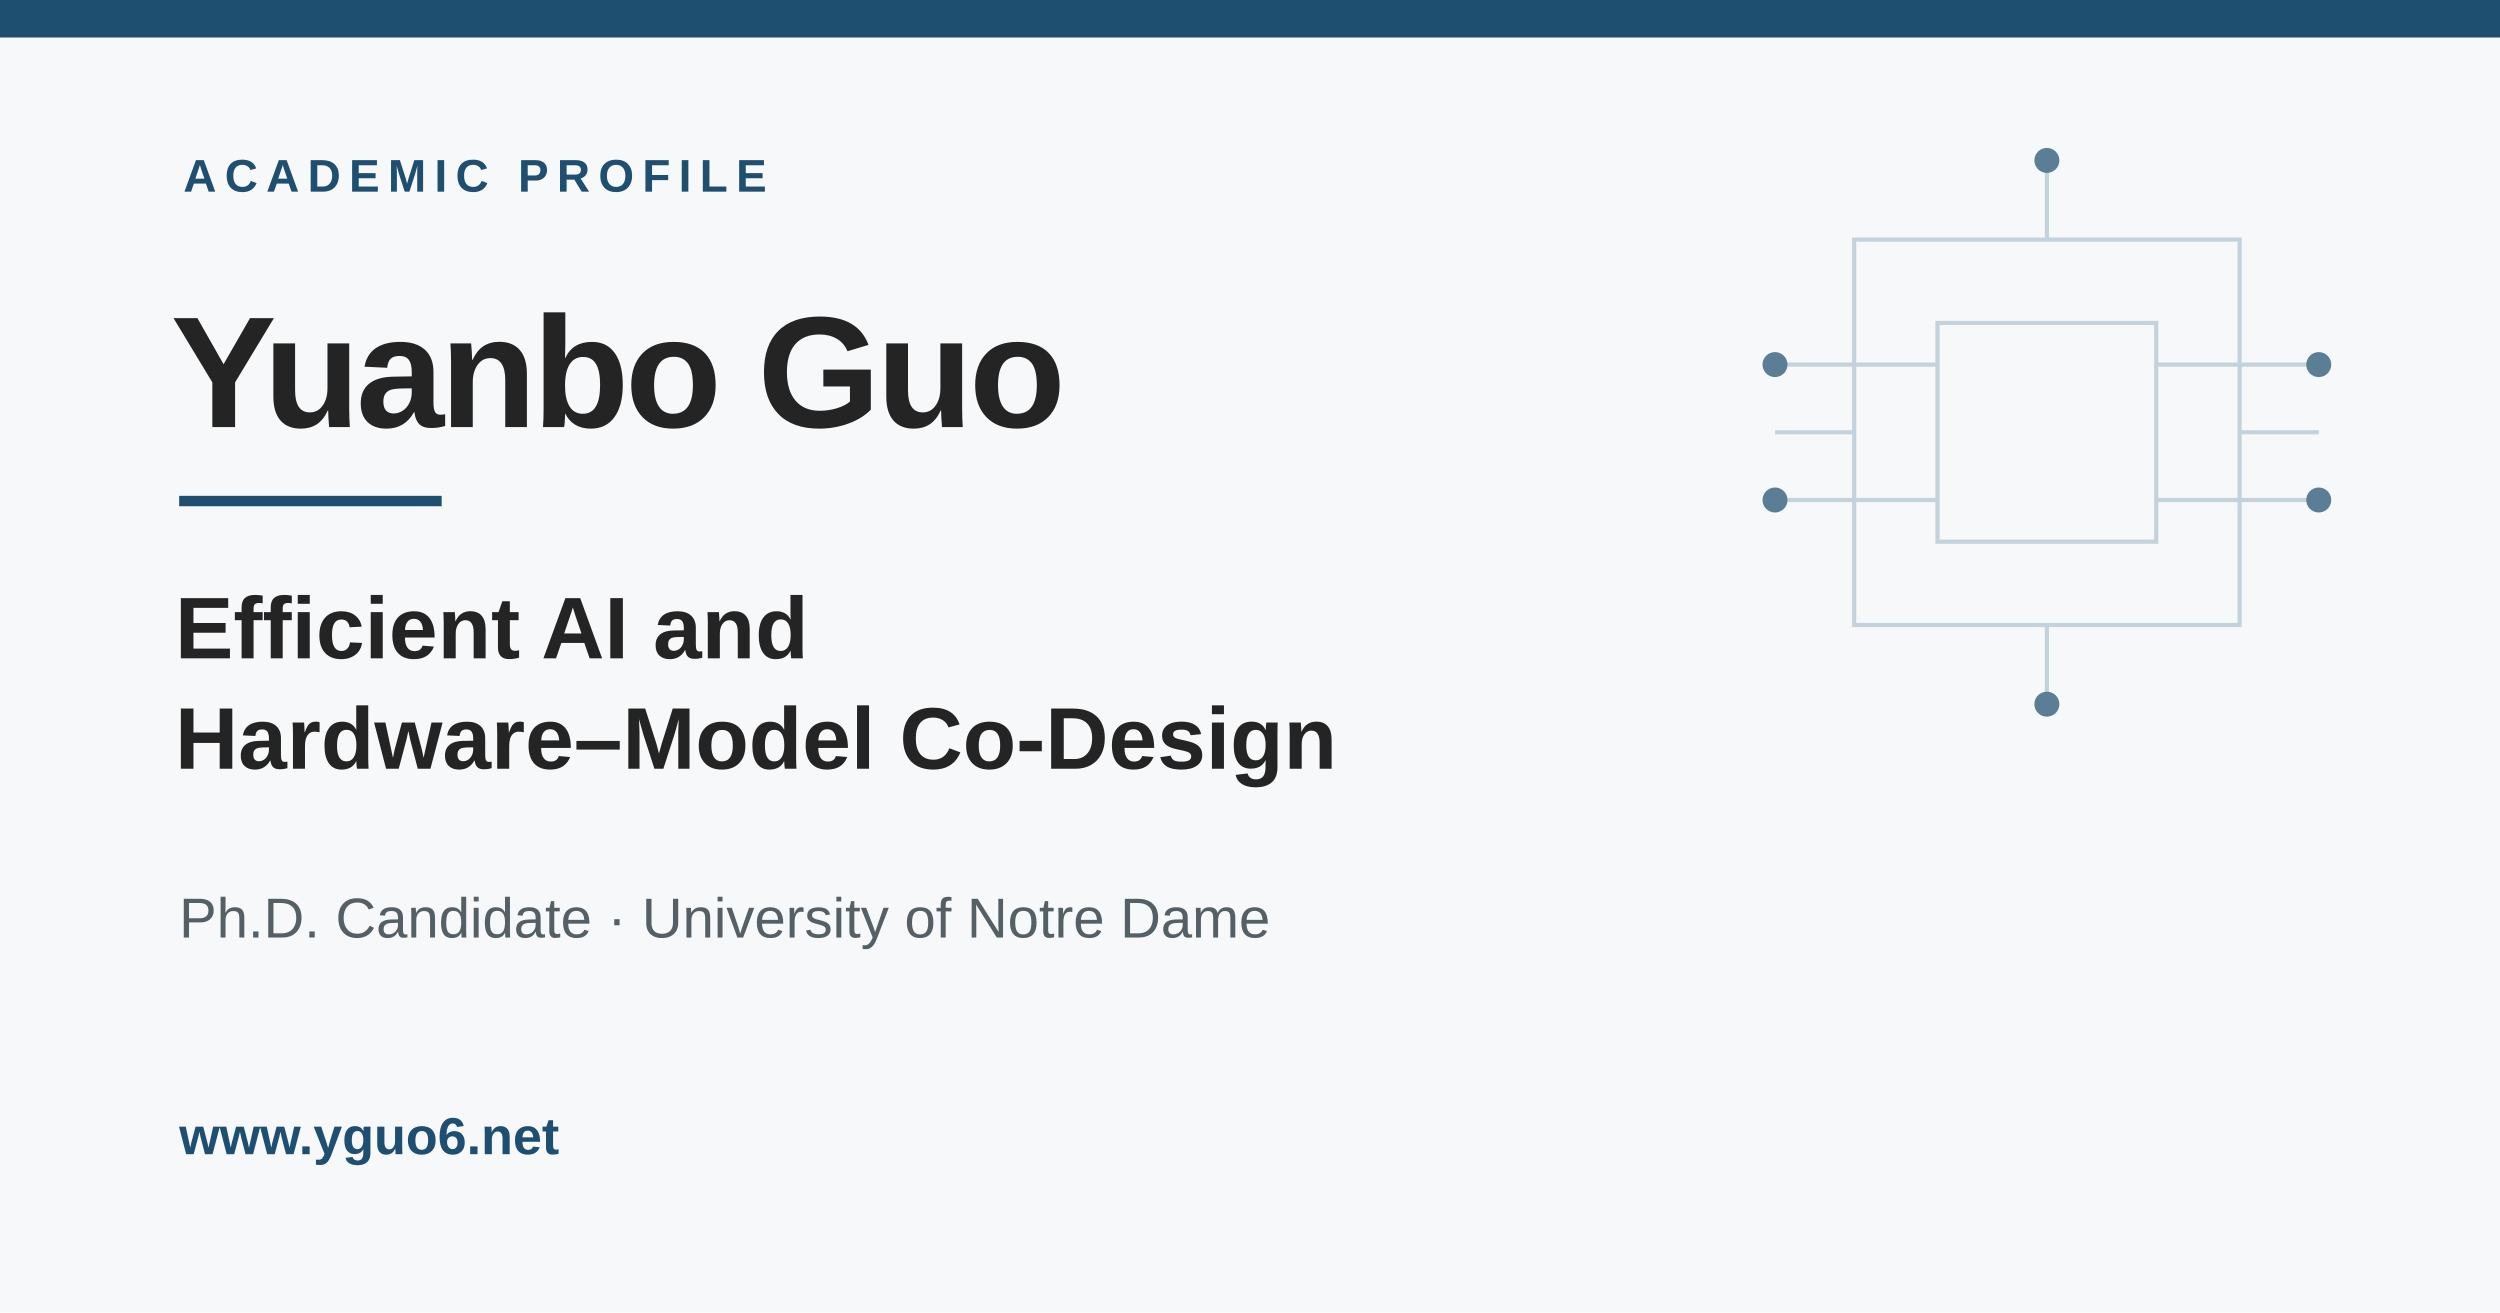
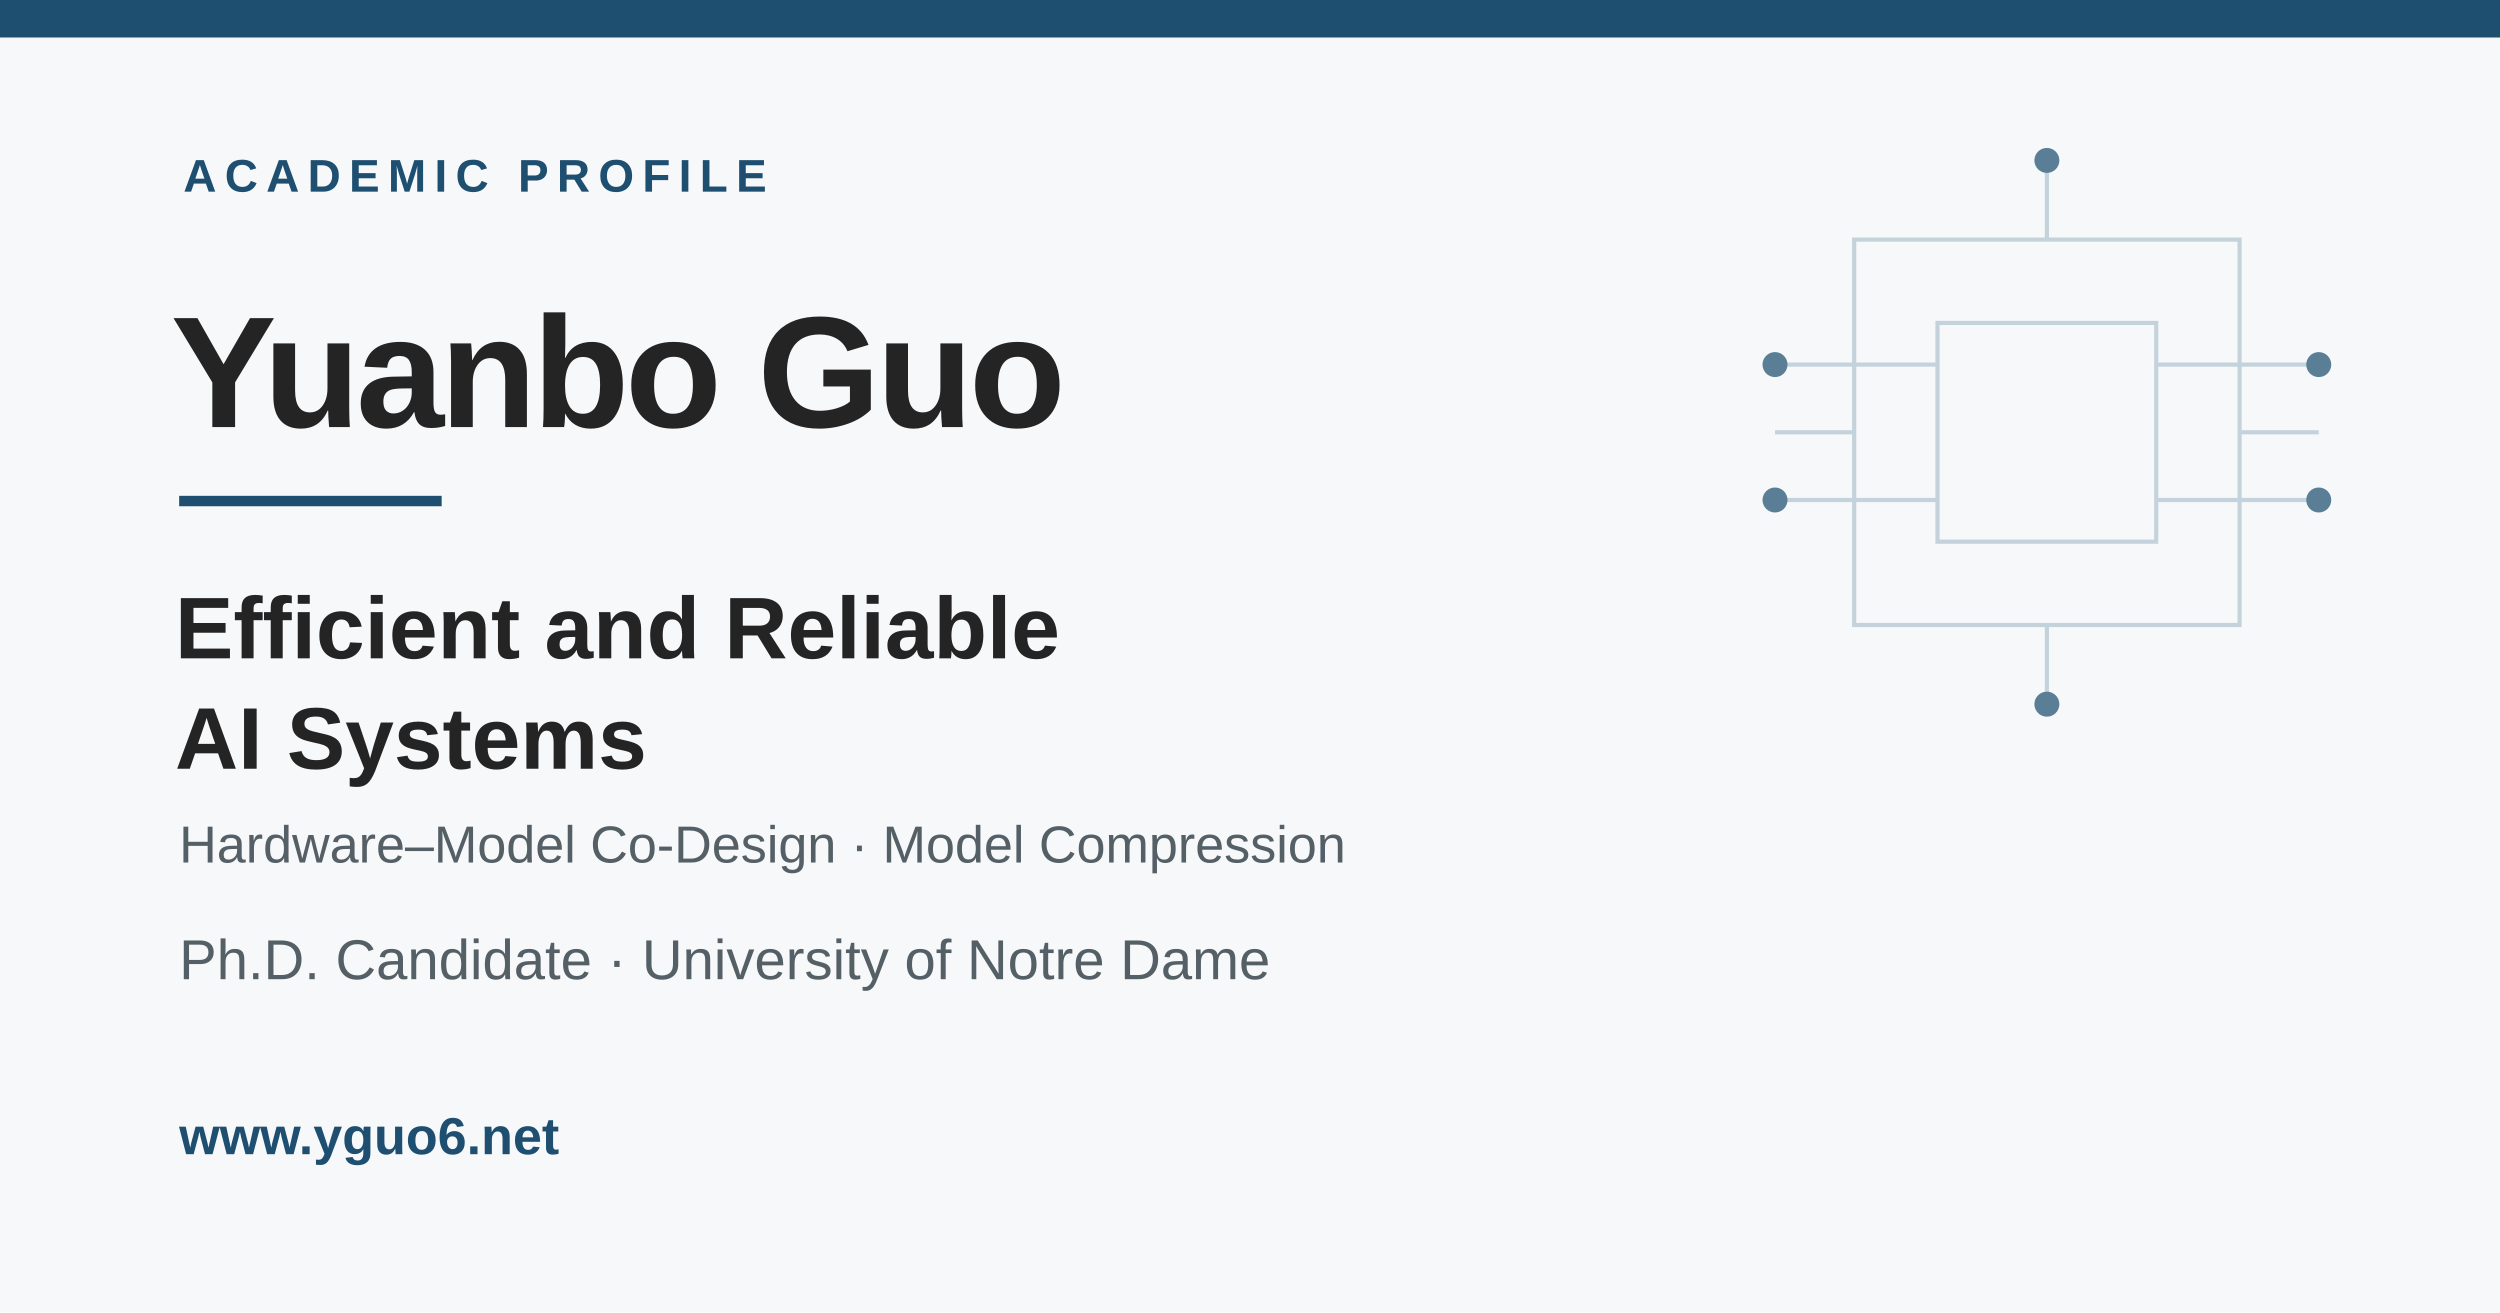
<svg xmlns="http://www.w3.org/2000/svg" width="1200" height="630" viewBox="0 0 1200 630" role="img" aria-labelledby="title description">
  <rect width="1200" height="630" fill="#f7f8fa" />
  <rect width="1200" height="18" fill="#1e4f70" />
  <g opacity="0.72" stroke="#afc3cf" stroke-width="2" fill="none">
    <path d="M890 115h185v185H890z" />
    <path d="M930 155h105v105H930z" />
    <path d="M982.5 115v-38M982.5 338v-38M890 207.5h-38M1113 207.5h-38" />
    <path d="M930 175h-78M1035 175h78M930 240h-78M1035 240h78" />
    <circle cx="852" cy="175" r="6" fill="#1e4f70" stroke="none" />
    <circle cx="852" cy="240" r="6" fill="#1e4f70" stroke="none" />
    <circle cx="1113" cy="175" r="6" fill="#1e4f70" stroke="none" />
    <circle cx="1113" cy="240" r="6" fill="#1e4f70" stroke="none" />
    <circle cx="982.5" cy="77" r="6" fill="#1e4f70" stroke="none" />
    <circle cx="982.5" cy="338" r="6" fill="#1e4f70" stroke="none" />
  </g>
  <g font-family="-apple-system, BlinkMacSystemFont, 'Segoe UI', Arial, sans-serif" fill="#242424">
    <text x="88" y="92" fill="#1e4f70" font-size="22" font-weight="700" letter-spacing="4">ACADEMIC PROFILE</text>
    <text x="82" y="205" font-size="76" font-weight="700" letter-spacing="-2">Yuanbo Guo</text>
    <rect x="86" y="238" width="126" height="5" fill="#1e4f70" />
-     <text x="84" y="316" font-size="42" font-weight="620">Efficient AI and</text>
-     <text x="84" y="369" font-size="42" font-weight="620">Hardware–Model Co-Design</text>
-     <text x="86" y="450" fill="#555f66" font-size="27">Ph.D. Candidate · University of Notre Dame</text>
+     <text x="84" y="316" font-size="42" font-weight="620">Efficient and Reliable</text>
+     <text x="84" y="369" font-size="42" font-weight="620">AI Systems</text>
+     <text x="86" y="414" fill="#555f66" font-size="25">Hardware–Model Co-Design · Model Compression</text>
+     <text x="86" y="470" fill="#555f66" font-size="27">Ph.D. Candidate · University of Notre Dame</text>
    <text x="86" y="554" fill="#1e4f70" font-size="25" font-weight="650">www.yguo6.net</text>
  </g>
</svg>
